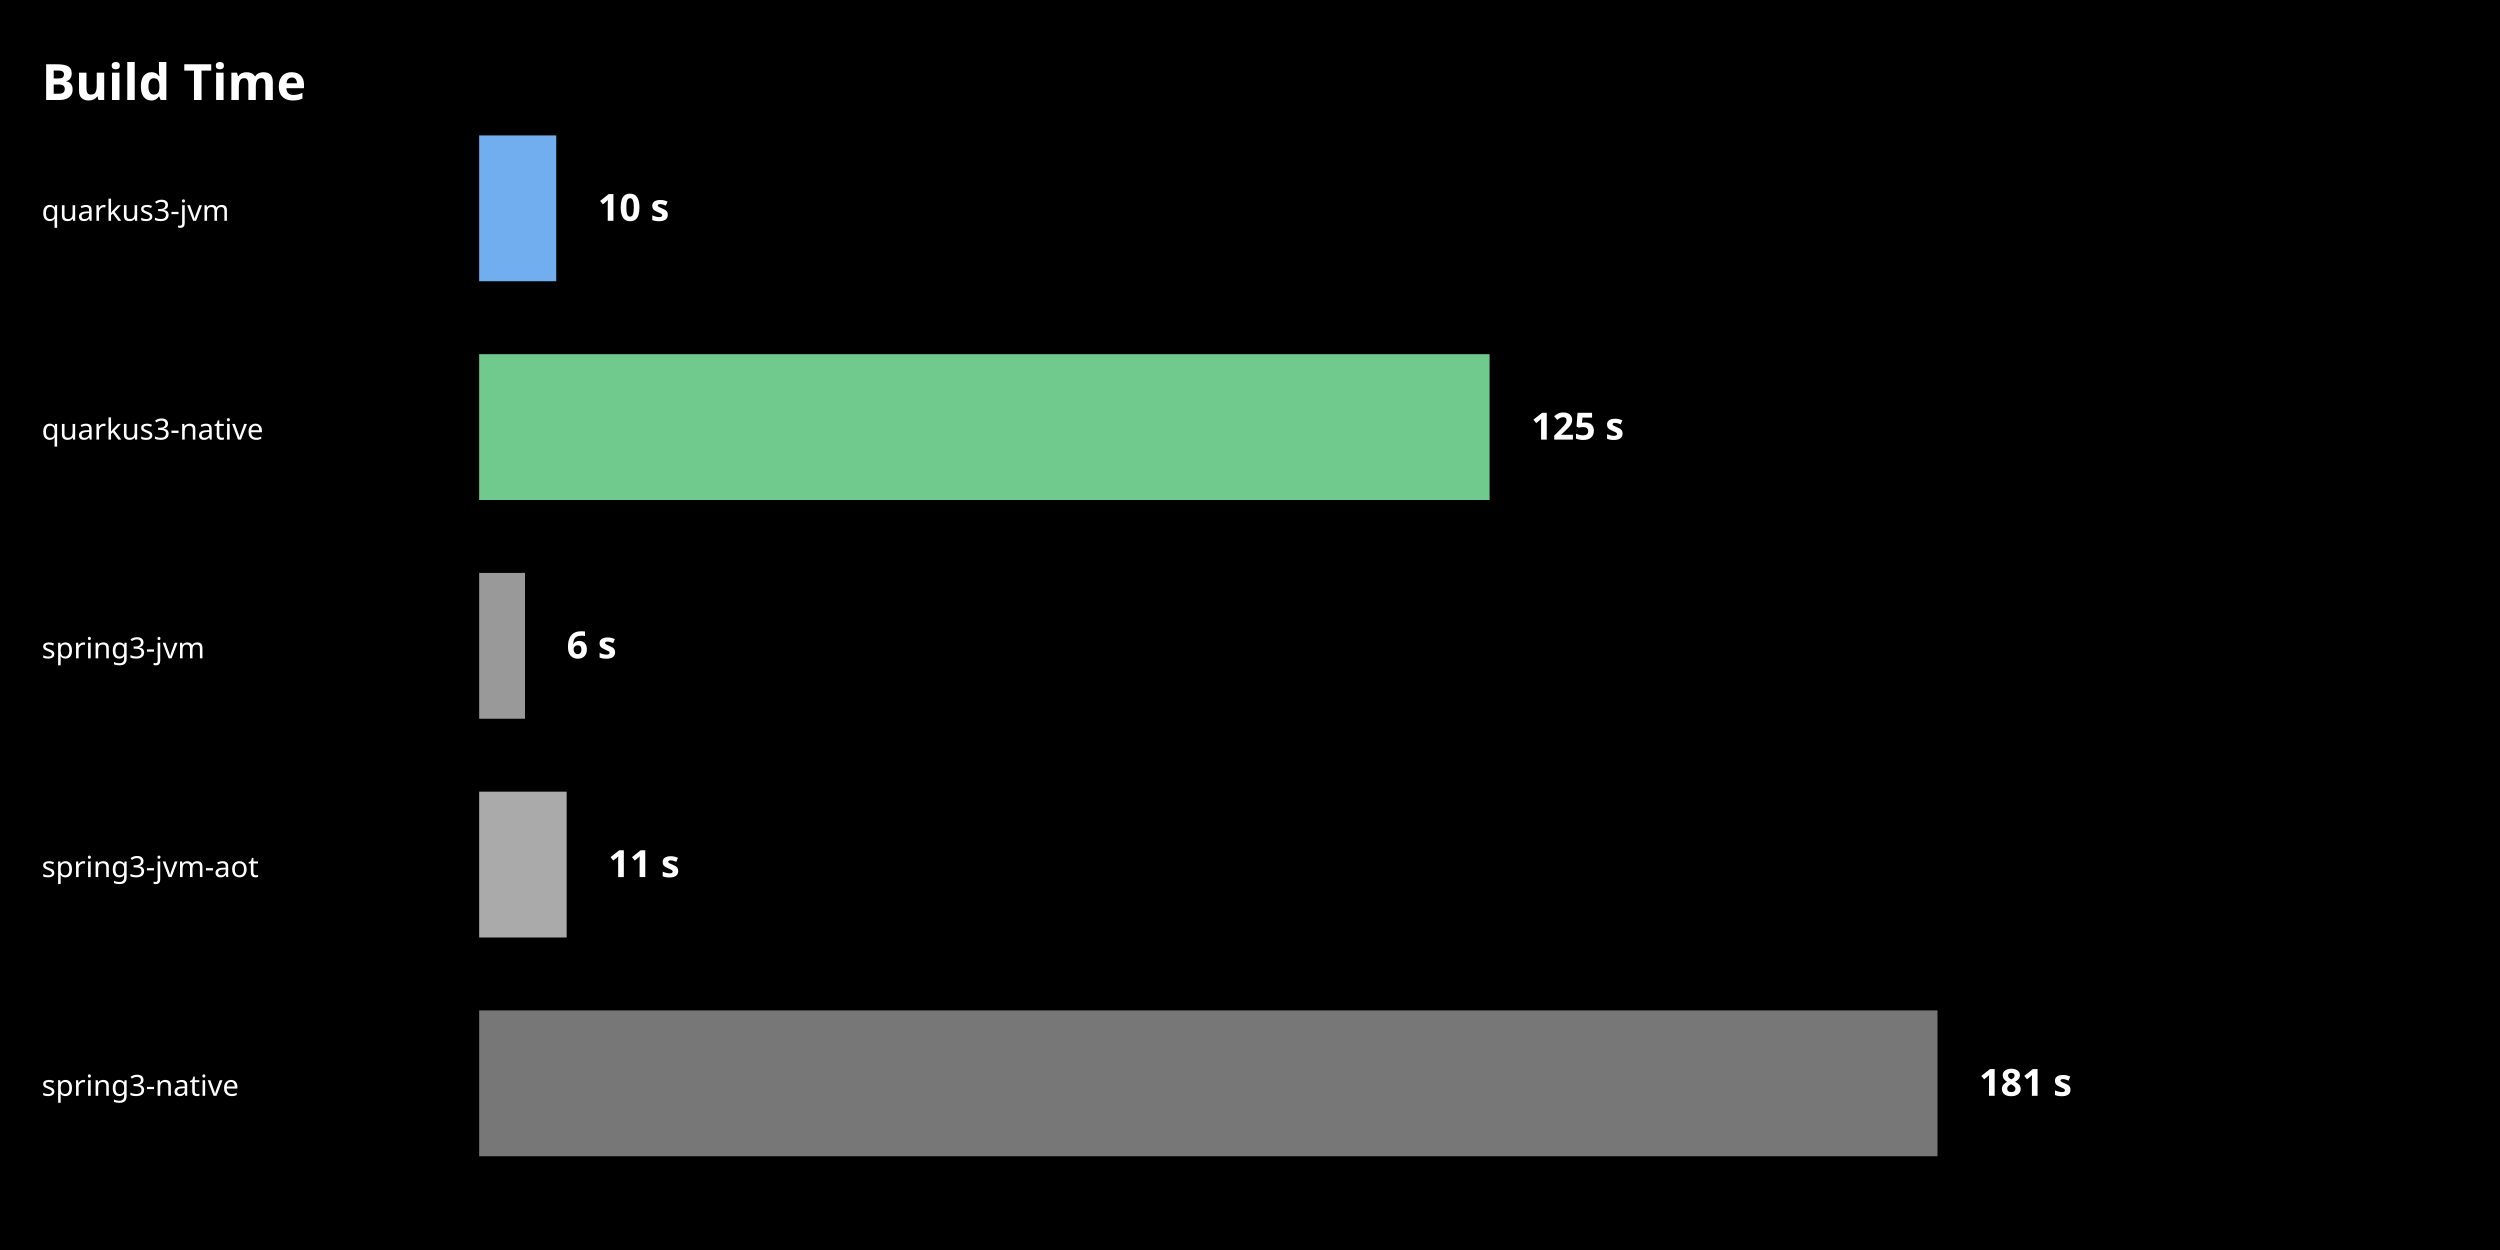
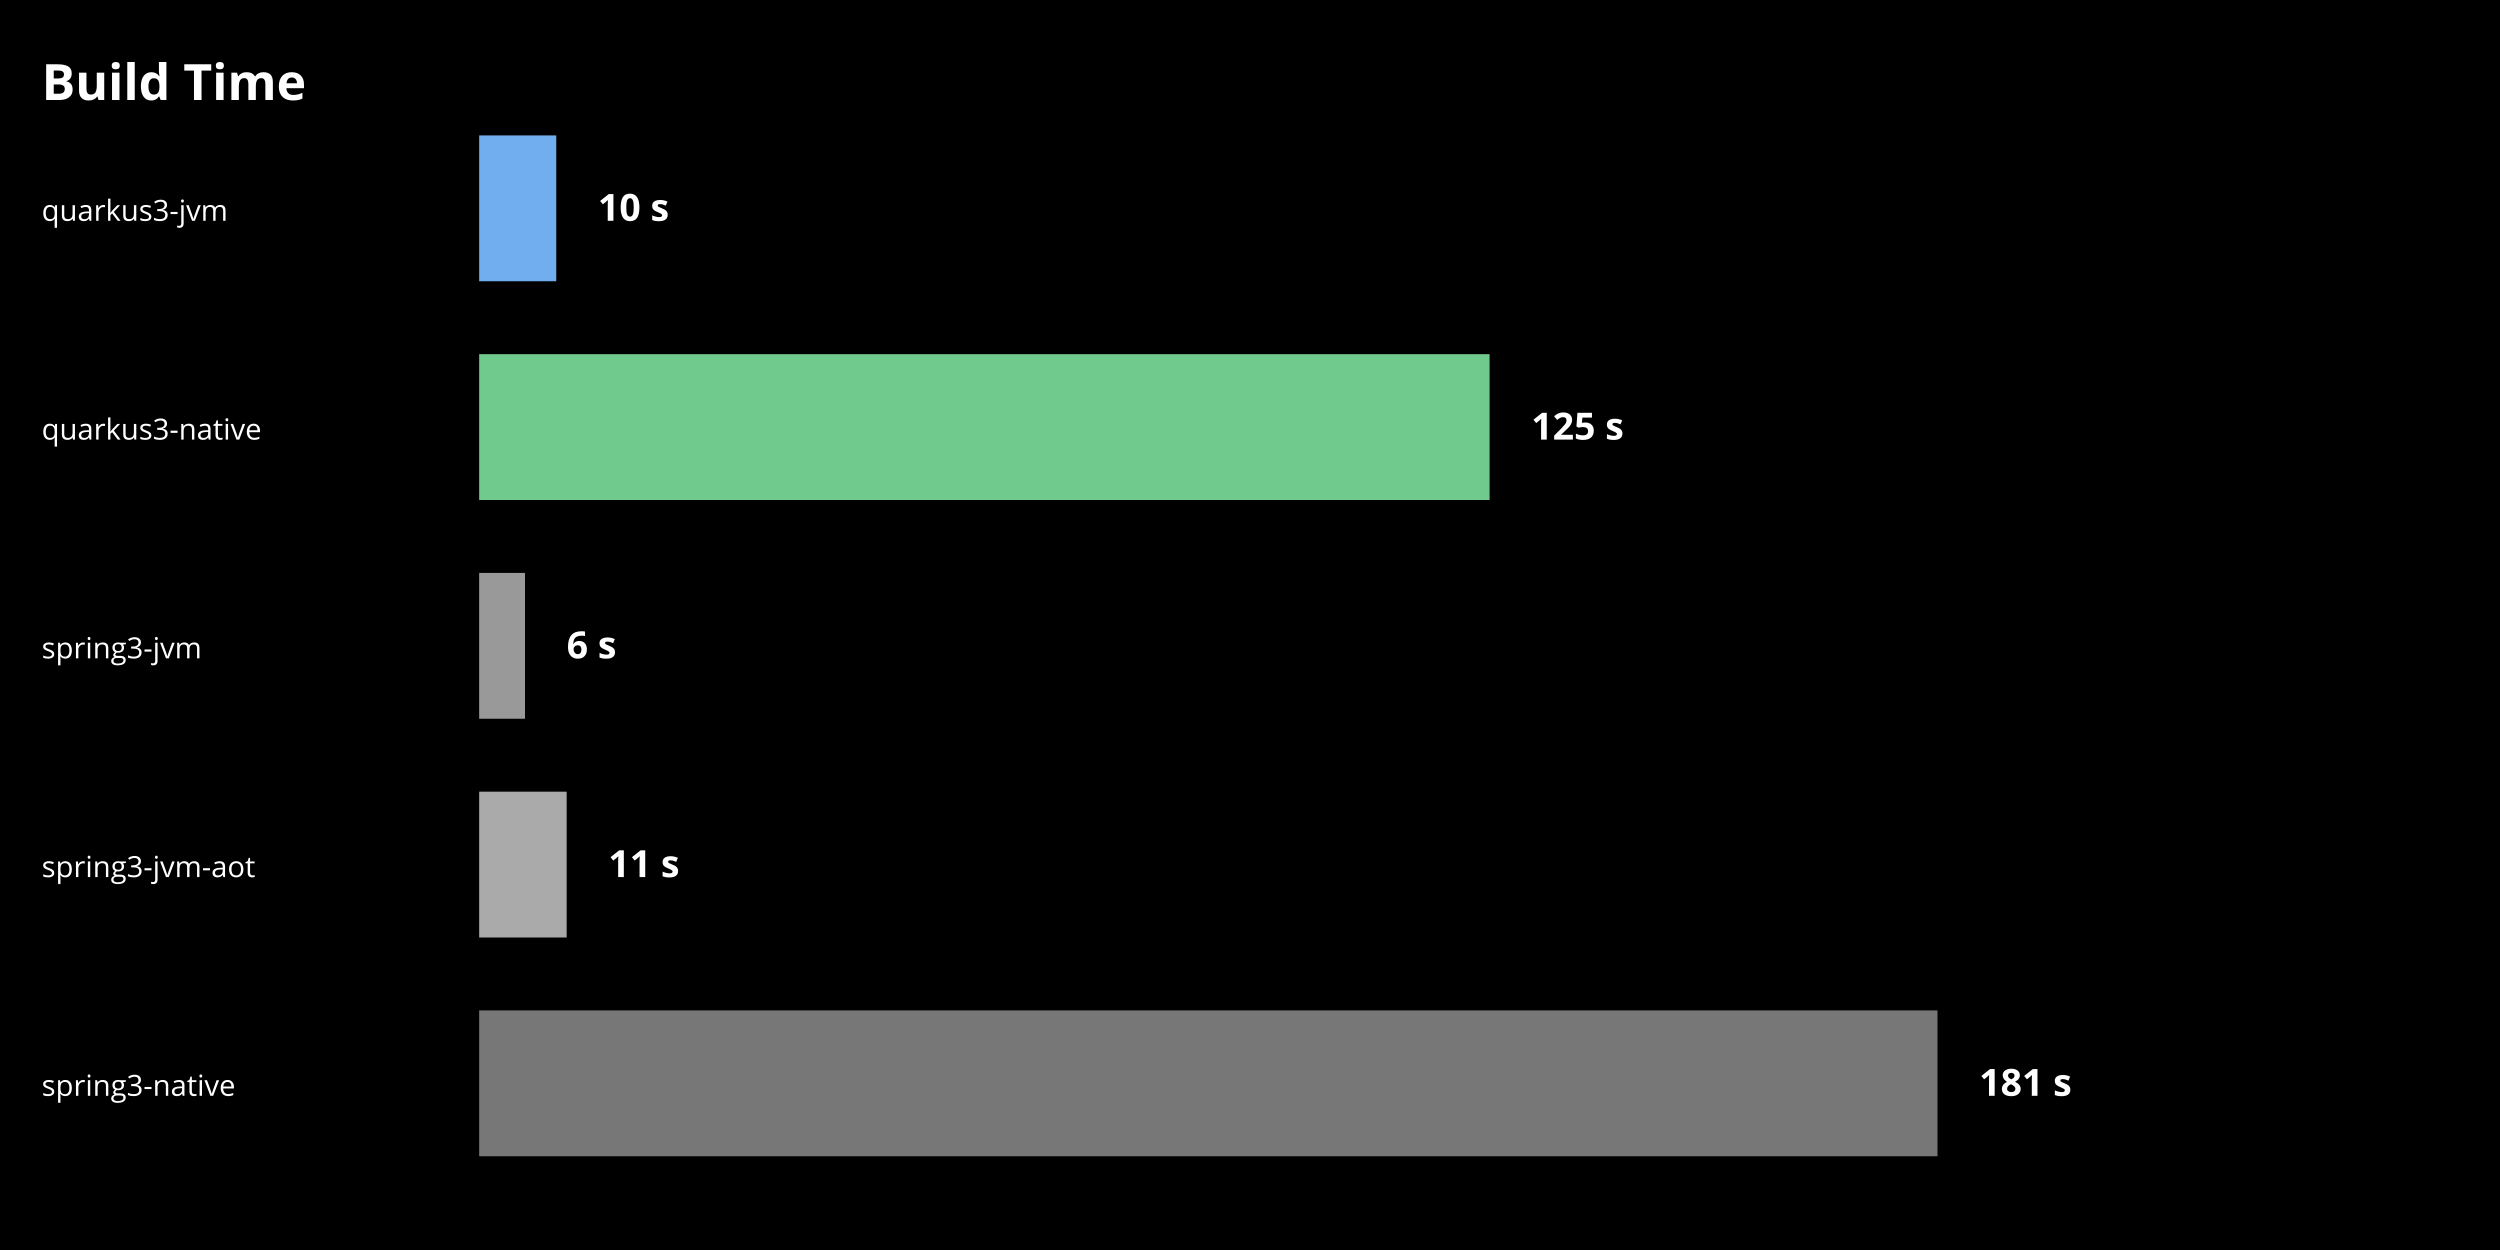
<svg xmlns="http://www.w3.org/2000/svg" style="stroke-dasharray:none; shape-rendering:auto; font-family:'Dialog'; text-rendering:auto; fill-opacity:1; color-interpolation:auto; color-rendering:auto; font-size:12px; fill:black; stroke:black; image-rendering:auto; stroke-miterlimit:10; stroke-linecap:square; stroke-linejoin:miter; font-style:normal; stroke-width:1; stroke-dashoffset:0; font-weight:normal; stroke-opacity:1;" width="1200" contentScriptType="text/ecmascript" preserveAspectRatio="xMidYMid meet" zoomAndPan="magnify" version="1.0" contentStyleType="text/css" height="600">
+   <style xml:space="preserve">@font-face {
+     font-family: 'Open Sans';
+     font-style: normal;
+     font-weight: 300;
+     src: url(https://fonts.gstatic.com/s/opensans/v20/mem5YaGs126MiZpBA-UN_r8OUuhpKKSTjw.woff2) format('woff2');
+                                                                 unicode-range: U+0000-00FF, U+0131, U+0152-0153, U+02BB-02BC, U+02C6, U+02DA, U+02DC, U+2000-206F, U+2074, U+20AC, U+2122, U+2191, U+2193, U+2212, U+2215, U+FEFF, U+FFFD;
+ }
+ @font-face {
+     font-family: 'Open Sans';
+     font-style: normal;
+     font-weight: 400 700;
+     src: url(https://fonts.gstatic.com/s/opensans/v20/mem8YaGs126MiZpBA-UFVZ0bf8pkAg.woff2) format('woff2');
+                                                                 unicode-range: U+0000-00FF, U+0131, U+0152-0153, U+02BB-02BC, U+02C6, U+02DA, U+02DC, U+2000-206F, U+2074, U+20AC, U+2122, U+2191, U+2193, U+2212, U+2215, U+FEFF, U+FFFD;
+ }
+ </style>
  <defs id="genericDefs" />
  <g>
    <g>
      <rect x="0" width="1200" height="1200" y="0" style="stroke:none;" />
    </g>
-     <g style="fill:white; font-size:24px; font-weight:bold; stroke:white;">
+     <g style="fill:white; font-size:24px; font-weight:bold; font-family:'Open Sans'; stroke:white;">
      <text x="20" xml:space="preserve" y="48" style="stroke:none;">Build Time</text>
      <rect x="230" y="65" width="37" style="fill:rgb(113,174,239); stroke:none;" height="70" />
      <text x="20" y="106" style="font-size:14px; font-weight:normal; stroke:none;" xml:space="preserve">quarkus3-jvm</text>
      <text x="287" xml:space="preserve" y="106" style="font-size:18px; stroke:none;">10 s</text>
      <rect x="230" y="170" width="485" style="fill:rgb(112,202,141); stroke:none;" height="70" />
      <text x="20" y="211" style="font-size:14px; font-weight:normal; stroke:none;" xml:space="preserve">quarkus3-native</text>
      <text x="735" xml:space="preserve" y="211" style="font-size:18px; stroke:none;">125 s</text>
      <rect x="230" y="275" width="22" style="fill:rgb(153,153,153); stroke:none;" height="70" />
      <text x="20" y="316" style="font-size:14px; font-weight:normal; stroke:none;" xml:space="preserve">spring3-jvm</text>
      <text x="272" xml:space="preserve" y="316" style="font-size:18px; stroke:none;">6 s</text>
      <rect x="230" y="380" width="42" style="fill:rgb(170,170,170); stroke:none;" height="70" />
      <text x="20" y="421" style="font-size:14px; font-weight:normal; stroke:none;" xml:space="preserve">spring3-jvm-aot</text>
      <text x="292" xml:space="preserve" y="421" style="font-size:18px; stroke:none;">11 s</text>
      <rect x="230" y="485" width="700" style="fill:rgb(119,119,119); stroke:none;" height="70" />
      <text x="20" y="526" style="font-size:14px; font-weight:normal; stroke:none;" xml:space="preserve">spring3-native</text>
      <text x="950" xml:space="preserve" y="526" style="font-size:18px; stroke:none;">181 s</text>
    </g>
  </g>
</svg>
